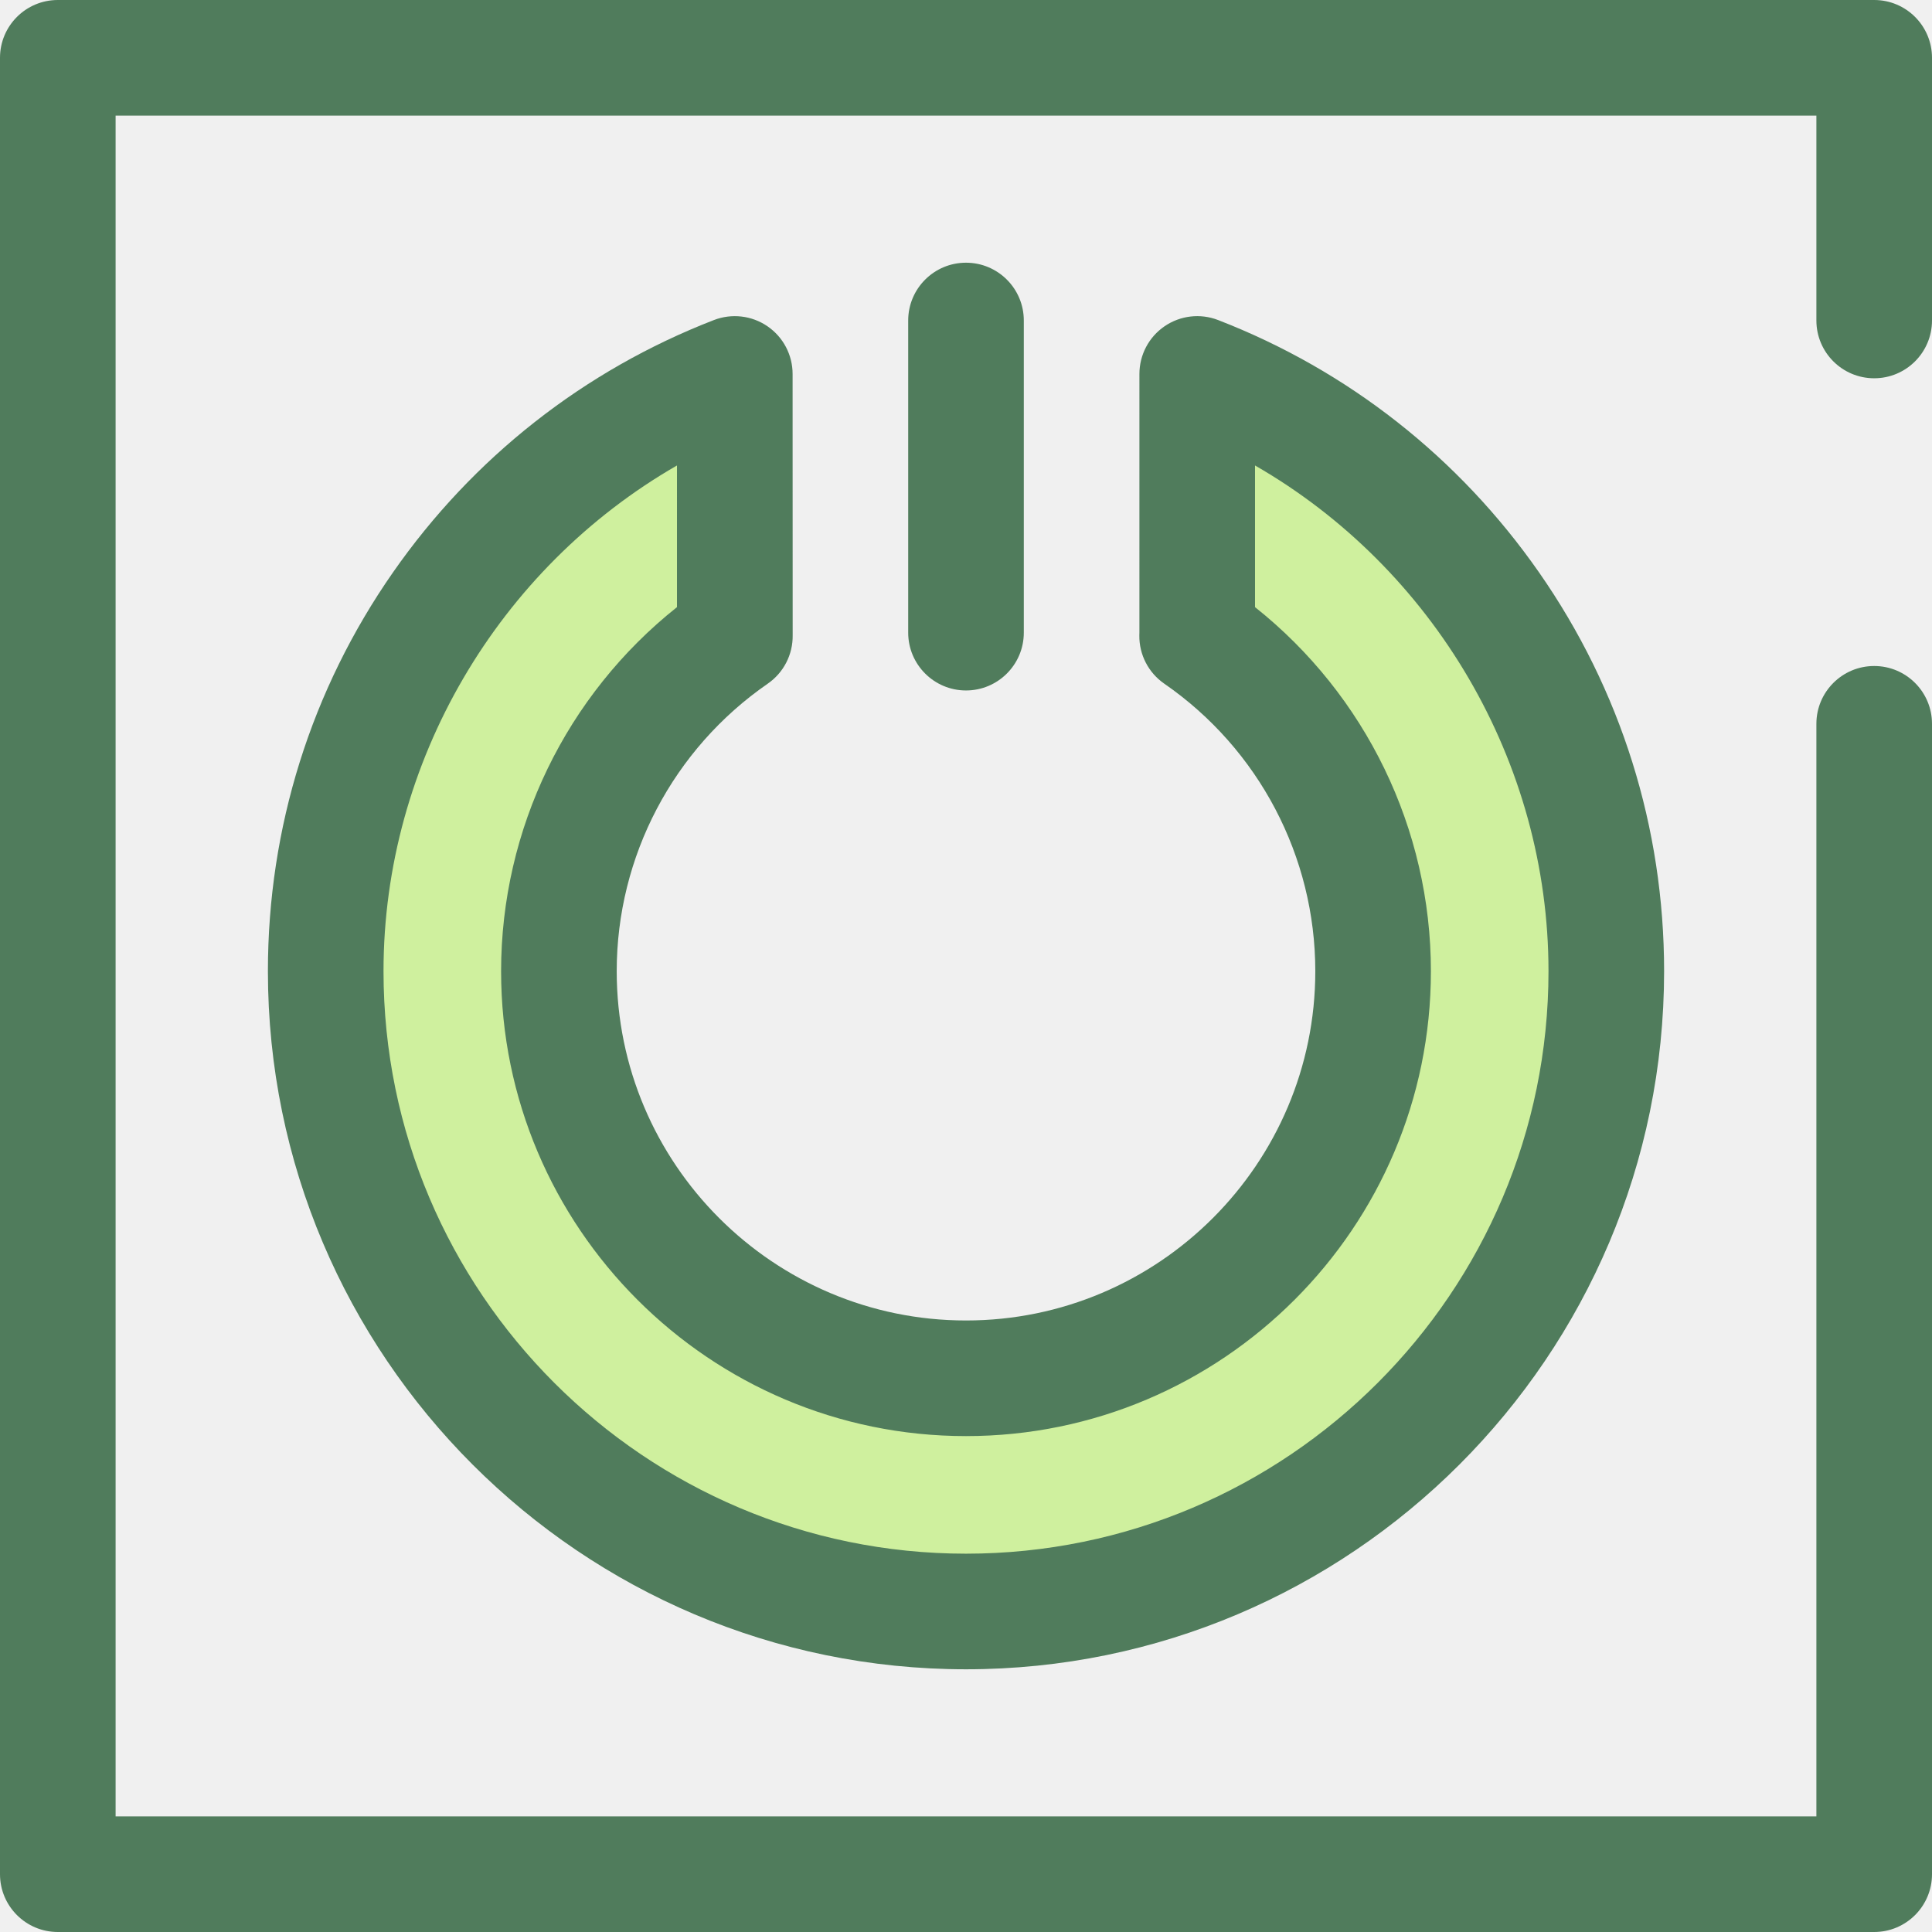
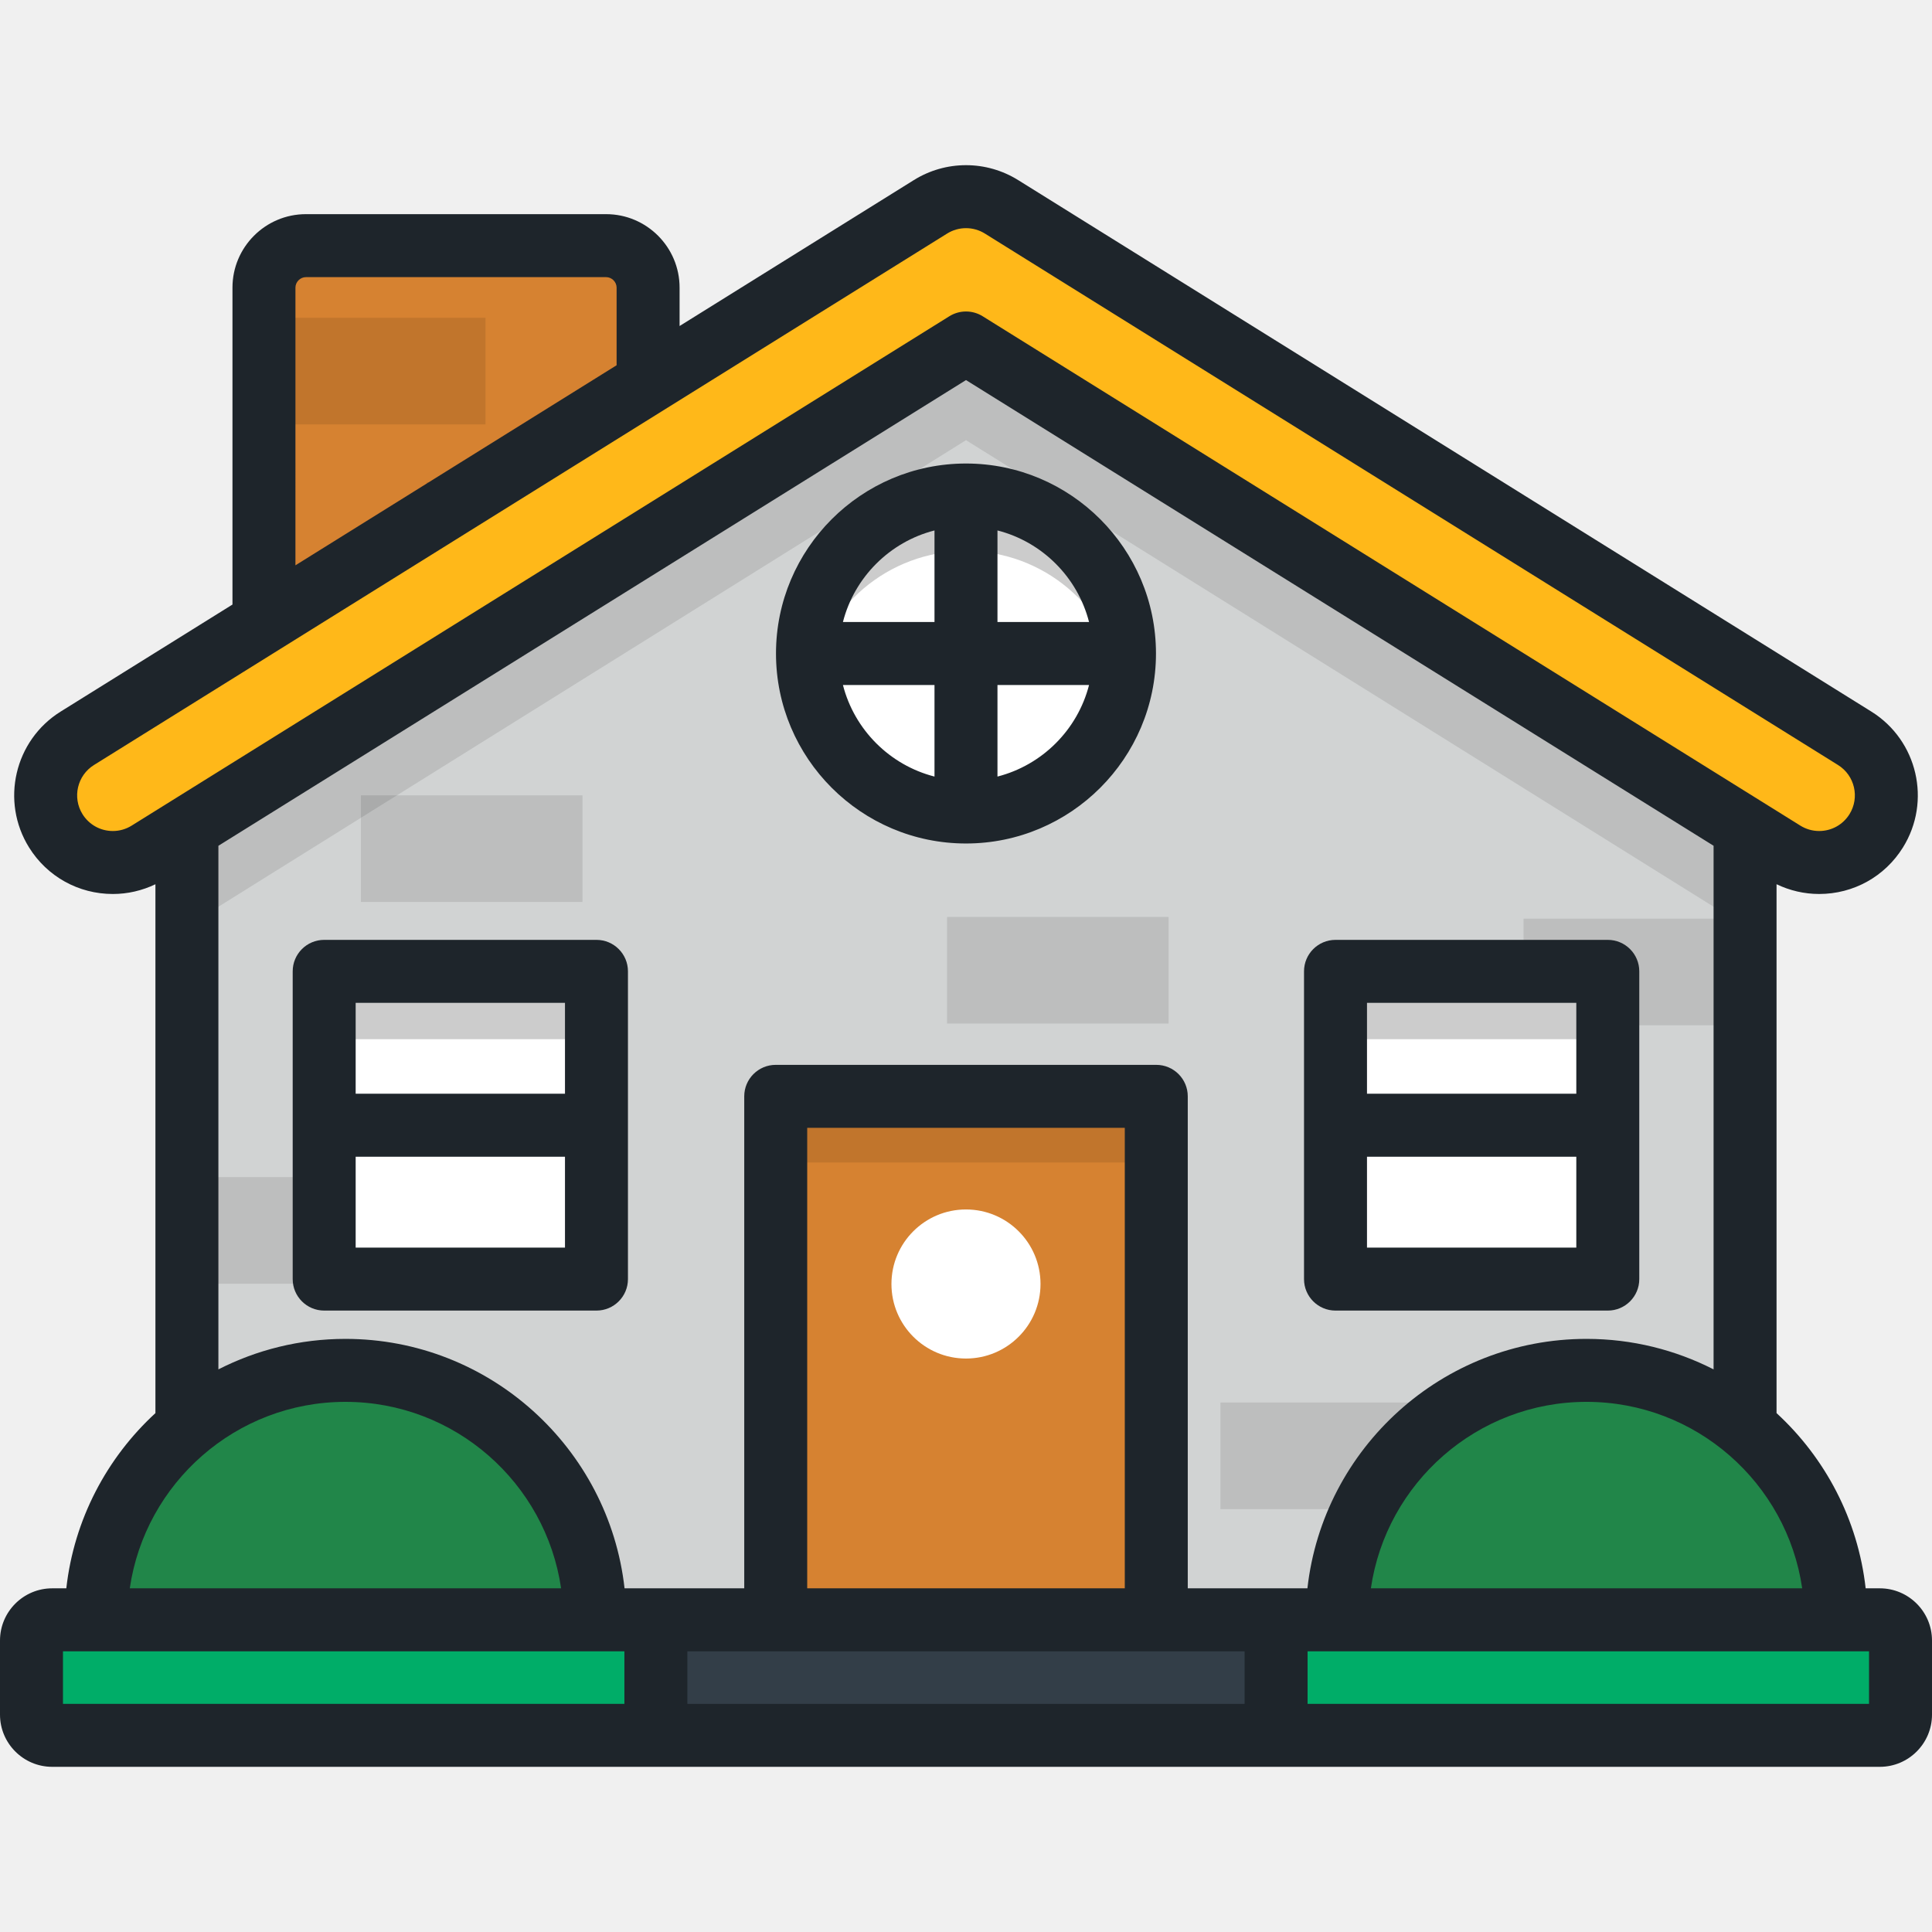
- <svg xmlns="http://www.w3.org/2000/svg" version="1.1" id="Layer_1" x="0px" y="0px" viewBox="0 0 512 512" style="enable-background:new 0 0 512 512;" xml:space="preserve">
-   <path style="fill:#507C5C;" d="M256.001,182.979c-8.461,0-15.319-6.86-15.319-15.319V84.939c0-8.459,6.858-15.319,15.319-15.319  c8.461,0,15.319,6.86,15.319,15.319v82.721C271.32,176.121,264.461,182.979,256.001,182.979z" />
-   <path style="fill:#CFF09E;" d="M317.276,99.103v68.559c0,0.306-0.018,0.61-0.023,0.918c28.167,19.466,46.633,51.967,46.633,88.798  c0,59.584-48.302,107.885-107.885,107.885s-107.885-48.302-107.885-107.885c0-36.831,18.467-69.333,46.633-88.798  c-0.005-0.306-0.023-0.61-0.023-0.918V99.103C131.297,123.676,86.317,185.27,86.317,257.376c0,93.714,75.97,169.684,169.684,169.684  s169.684-75.97,169.684-169.684C425.685,185.27,380.705,123.676,317.276,99.103z" />
+ <svg xmlns="http://www.w3.org/2000/svg" version="1.1" id="Layer_1" x="0px" y="0px" viewBox="0 0 512.001 512.001" style="enable-background:new 0 0 512.001 512.001;" xml:space="preserve">
+   <path style="fill:#D68231;" d="M171.752,191.19c0,6.119-5.007,11.126-11.126,11.126h-79.55c-6.119,0-11.126-5.007-11.126-11.126  V76.224c0-6.119,5.007-11.126,11.126-11.126h79.55c6.119,0,11.126,5.007,11.126,11.126V191.19z" />
+   <rect x="69.951" y="84.212" style="opacity:0.1;enable-background:new    ;" width="58.712" height="28.254" />
+   <rect x="113.039" y="127.803" style="opacity:0.1;enable-background:new    ;" width="58.712" height="28.254" />
+   <polygon style="fill:#D1D3D3;" points="49.533,198.775 49.533,429.268 462.474,429.268 462.474,198.775 256.002,69.92 " />
+   <polygon style="opacity:0.1;enable-background:new    ;" points="256.002,69.92 49.533,198.775 49.533,245.504 256.002,116.649   462.474,245.504 462.474,198.775 " />
+   <rect x="403.758" y="243.457" style="opacity:0.1;enable-background:new    ;" width="58.713" height="28.254" />
+   <rect x="323.429" y="371.682" style="opacity:0.1;enable-background:new    ;" width="58.713" height="28.254" />
+   <rect x="250.977" y="243.001" style="opacity:0.1;enable-background:new    ;" width="58.713" height="28.254" />
+   <rect x="49.533" y="311.948" style="opacity:0.1;enable-background:new    ;" width="58.712" height="28.254" />
+   <rect x="95.647" y="210.769" style="opacity:0.1;enable-background:new    ;" width="58.713" height="28.254" />
+   <rect x="205.573" y="290.541" style="fill:#D68231;" width="100.845" height="138.728" />
  <g>
-     <path style="fill:#507C5C;" d="M256.001,442.379c-102.011,0-185.003-82.992-185.003-185.003c0-38.059,11.471-74.619,33.174-105.728   c21.198-30.385,50.598-53.495,85.021-66.831c4.712-1.823,10.022-1.209,14.191,1.647c4.17,2.855,6.662,7.584,6.662,12.638   l0.021,69.251c0.075,5.11-2.404,9.922-6.607,12.826c-25.061,17.321-40.025,45.805-40.025,76.195   c0,51.041,41.525,92.567,92.567,92.567s92.567-41.525,92.567-92.567c0-30.391-14.963-58.876-40.025-76.195   c-4.203-2.904-6.682-7.716-6.607-12.826l0.018-0.705l0.003-68.547c0-5.054,2.492-9.783,6.662-12.638   c4.168-2.857,9.478-3.474,14.191-1.647c34.423,13.336,63.822,36.446,85.021,66.831c21.702,31.109,33.174,67.669,33.174,105.728   C441.004,359.387,358.011,442.379,256.001,442.379z M179.407,123.354c-47.291,27.203-77.772,78.533-77.772,134.022   c0,85.117,69.248,154.366,154.365,154.366s154.366-69.247,154.366-154.366c0-55.491-30.481-106.819-77.772-134.022v37.542   c29.328,23.306,46.61,58.789,46.61,96.481c0,67.936-55.27,123.204-123.204,123.204s-123.204-55.268-123.204-123.204   c0-37.692,17.283-73.176,46.61-96.481L179.407,123.354L179.407,123.354z" />
-     <path style="fill:#507C5C;" d="M496.681,512H15.319C6.858,512,0,505.14,0,496.681V15.319C0,6.86,6.858,0,15.319,0h481.363   C505.142,0,512,6.86,512,15.319v69.608c0,8.459-6.858,15.319-15.319,15.319s-15.319-6.86-15.319-15.319v-54.29H30.637v450.725   h450.725V191.818c0-8.459,6.858-15.319,15.319-15.319S512,183.359,512,191.818v304.865C512,505.142,505.142,512,496.681,512z" />
+     <circle style="fill:#FFFFFF;" cx="255.995" cy="340.274" r="19.753" />
+     <circle style="fill:#FFFFFF;" cx="255.995" cy="173.186" r="42.005" />
  </g>
+   <path style="opacity:0.2;enable-background:new    ;" d="M255.997,131.181c-23.2,0-42.006,18.805-42.006,42.005  c0,2.533,0.237,5.009,0.666,7.416c3.505-19.659,20.673-34.586,41.339-34.586c20.667,0,37.835,14.926,41.338,34.586  c0.429-2.408,0.666-4.883,0.666-7.416C298.002,149.987,279.197,131.181,255.997,131.181z" />
+   <rect x="205.573" y="290.541" style="opacity:0.1;enable-background:new    ;" width="100.845" height="17.534" />
+   <rect x="85.914" y="257.42" style="fill:#FFFFFF;" width="72.16" height="81.553" />
+   <rect x="85.914" y="257.42" style="opacity:0.2;enable-background:new    ;" width="72.16" height="17.979" />
+   <rect x="353.936" y="257.42" style="fill:#FFFFFF;" width="72.16" height="81.553" />
+   <rect x="353.936" y="257.42" style="opacity:0.2;enable-background:new    ;" width="72.16" height="17.979" />
+   <path style="fill:#00AD68;" d="M503.656,454.394c0,3.021-2.47,5.489-5.488,5.489H13.833c-3.018,0-5.488-2.469-5.488-5.489v-19.639  c0-3.018,2.47-5.487,5.488-5.487h484.336c3.018,0,5.488,2.469,5.488,5.487v19.639H503.656z" />
+   <rect x="173.808" y="429.27" style="fill:#333E48;" width="164.362" height="30.616" />
+   <path style="fill:#FFB819;" d="M482.088,228.571c-3.214,0-6.466-0.869-9.396-2.695L256.002,90.892L39.31,225.878  c-8.344,5.201-19.323,2.648-24.523-5.696c-5.198-8.344-2.647-19.323,5.698-24.523L246.589,54.811c5.762-3.59,13.063-3.59,18.825,0  l226.104,140.848c8.344,5.199,10.896,16.178,5.698,24.523C493.841,225.596,488.03,228.571,482.088,228.571z" />
+   <g>
+     <path style="fill:#218649;" d="M486.555,429.268c0-36.51-29.597-66.105-66.105-66.105s-66.107,29.596-66.107,66.105H486.555z" />
+     <path style="fill:#218649;" d="M25.438,429.268c0-36.51,29.597-66.105,66.107-66.105s66.105,29.596,66.105,66.105H25.438z" />
+   </g>
+   <path style="fill:#1E252B;" d="M498.168,420.923h-3.748c-2.05-18.289-10.744-34.594-23.616-46.434v-140.16  c3.518,1.689,7.364,2.587,11.284,2.587c9.099,0,17.402-4.607,22.208-12.323c7.623-12.236,3.87-28.393-8.368-36.018L269.826,47.728  c-4.152-2.587-8.933-3.955-13.825-3.955s-9.673,1.367-13.824,3.954L180.097,86.4V76.224c0-10.735-8.734-19.47-19.47-19.47h-79.55  c-10.735,0-19.47,8.735-19.47,19.47v83.988l-45.534,28.364c-12.236,7.623-15.99,23.78-8.367,36.017  c4.809,7.718,13.111,12.324,22.209,12.324c3.916,0,7.76-0.897,11.274-2.582v140.155c-12.872,11.841-21.565,28.146-23.616,46.434  h-3.741C6.206,420.923,0,427.128,0,434.755v19.639c0,7.627,6.206,13.834,13.833,13.834h484.336c7.627,0,13.833-6.206,13.833-13.834  v-19.639C512,427.128,505.795,420.923,498.168,420.923z M477.6,420.923H363.298c4.056-27.909,28.135-49.417,57.151-49.417  C449.465,371.507,473.543,393.014,477.6,420.923z M78.295,76.224c0-1.508,1.274-2.781,2.781-2.781h79.55  c1.508,0,2.781,1.274,2.781,2.781v20.572l-85.113,53.02C78.295,149.816,78.295,76.224,78.295,76.224z M34.896,218.795  c-1.504,0.938-3.226,1.433-4.982,1.433c-3.297,0-6.304-1.668-8.044-4.46c-2.757-4.426-1.399-10.269,3.026-13.027L251.002,61.893  c1.502-0.936,3.231-1.43,5-1.43c1.769,0,3.498,0.494,5,1.431l226.104,140.847c4.426,2.759,5.784,8.603,3.027,13.028  c-1.739,2.793-4.746,4.459-8.044,4.459c-1.757,0-3.479-0.495-4.983-1.433L260.413,83.809c-2.7-1.682-6.124-1.682-8.824,0  L34.896,218.795z M91.545,371.507c29.016,0,53.094,21.507,57.151,49.417H34.393C38.45,393.014,62.528,371.507,91.545,371.507z   M165.469,451.539H16.689v-13.927h148.781V451.539z M329.835,451.539H182.158v-13.927h147.677V451.539z M213.92,420.923V298.887  h84.16v122.037h-84.16V420.923z M314.77,420.923V290.542c0-4.609-3.736-8.344-8.344-8.344H205.576c-4.608,0-8.344,3.735-8.344,8.344  v130.382h-31.717c-4.163-37.136-35.741-66.105-73.97-66.105c-12.113,0-23.548,2.926-33.667,8.081V224.142l198.124-123.419  l198.115,123.413v138.763c-10.119-5.155-21.554-8.081-33.667-8.081c-38.231,0-69.808,28.97-73.97,66.105H314.77z M495.311,451.539  H346.524v-13.927h148.787L495.311,451.539L495.311,451.539z M255.997,122.837c-27.763,0-50.35,22.587-50.35,50.349  s22.587,50.349,50.35,50.349c27.762,0,50.349-22.587,50.349-50.349S283.76,122.837,255.997,122.837z M247.652,205.798  c-11.867-3.037-21.229-12.401-24.267-24.268h24.267V205.798z M247.652,164.841h-24.267c3.037-11.867,12.4-21.229,24.267-24.268  V164.841z M264.341,205.798V181.53h24.269C285.571,193.398,276.208,202.759,264.341,205.798z M264.341,164.841v-24.268  c11.868,3.038,21.23,12.399,24.269,24.268H264.341z M434.427,338.973V257.42c0-4.609-3.736-8.344-8.344-8.344h-72.16  c-4.608,0-8.344,3.735-8.344,8.344v81.554c0,4.609,3.736,8.344,8.344,8.344h72.16C430.691,347.318,434.427,343.583,434.427,338.973z   M417.738,330.629h-55.471v-24.087h55.471V330.629z M417.738,289.853h-55.471v-24.087h55.471V289.853z M158.071,249.075h-72.16  c-4.608,0-8.344,3.735-8.344,8.344v81.554c0,4.609,3.736,8.344,8.344,8.344h72.16c4.608,0,8.344-3.735,8.344-8.344V257.42  C166.415,252.81,162.679,249.075,158.071,249.075z M149.726,330.629H94.255v-24.087h55.471L149.726,330.629L149.726,330.629z   M149.726,289.853H94.255v-24.087h55.471L149.726,289.853L149.726,289.853z" />
  <g>
</g>
  <g>
</g>
  <g>
</g>
  <g>
</g>
  <g>
</g>
  <g>
</g>
  <g>
</g>
  <g>
</g>
  <g>
</g>
  <g>
</g>
  <g>
</g>
  <g>
</g>
  <g>
</g>
  <g>
</g>
  <g>
</g>
</svg>
